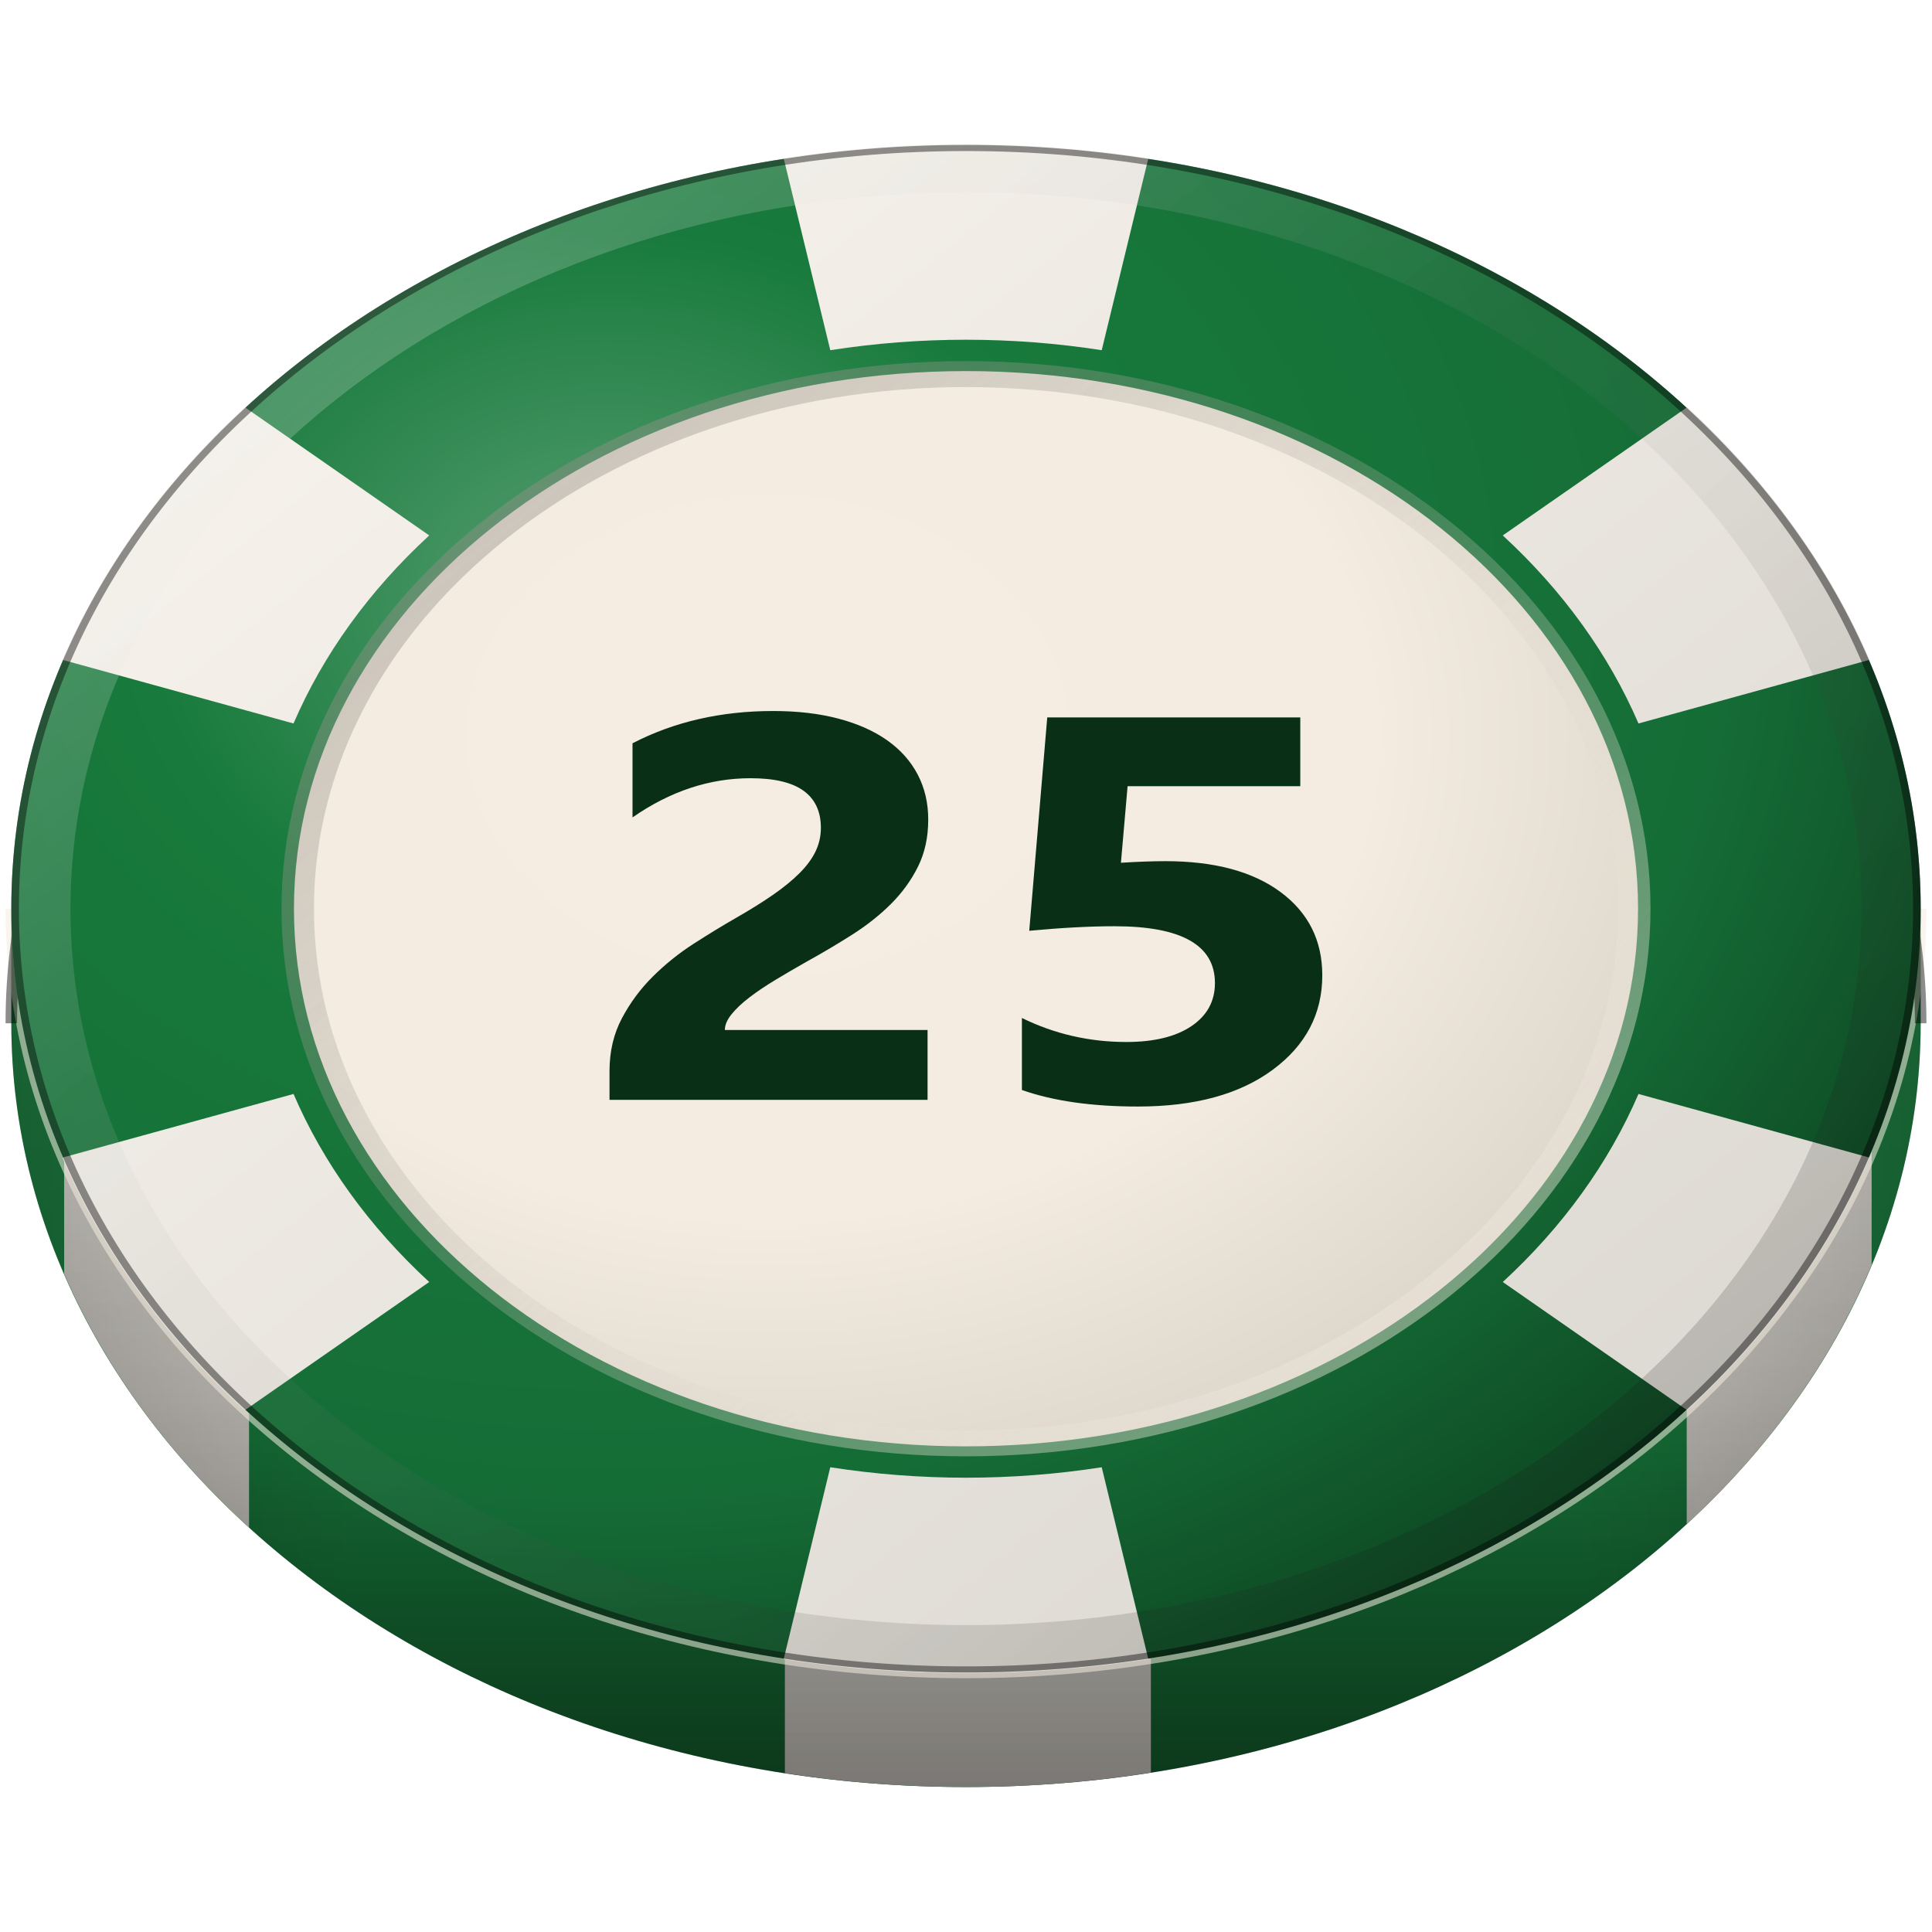
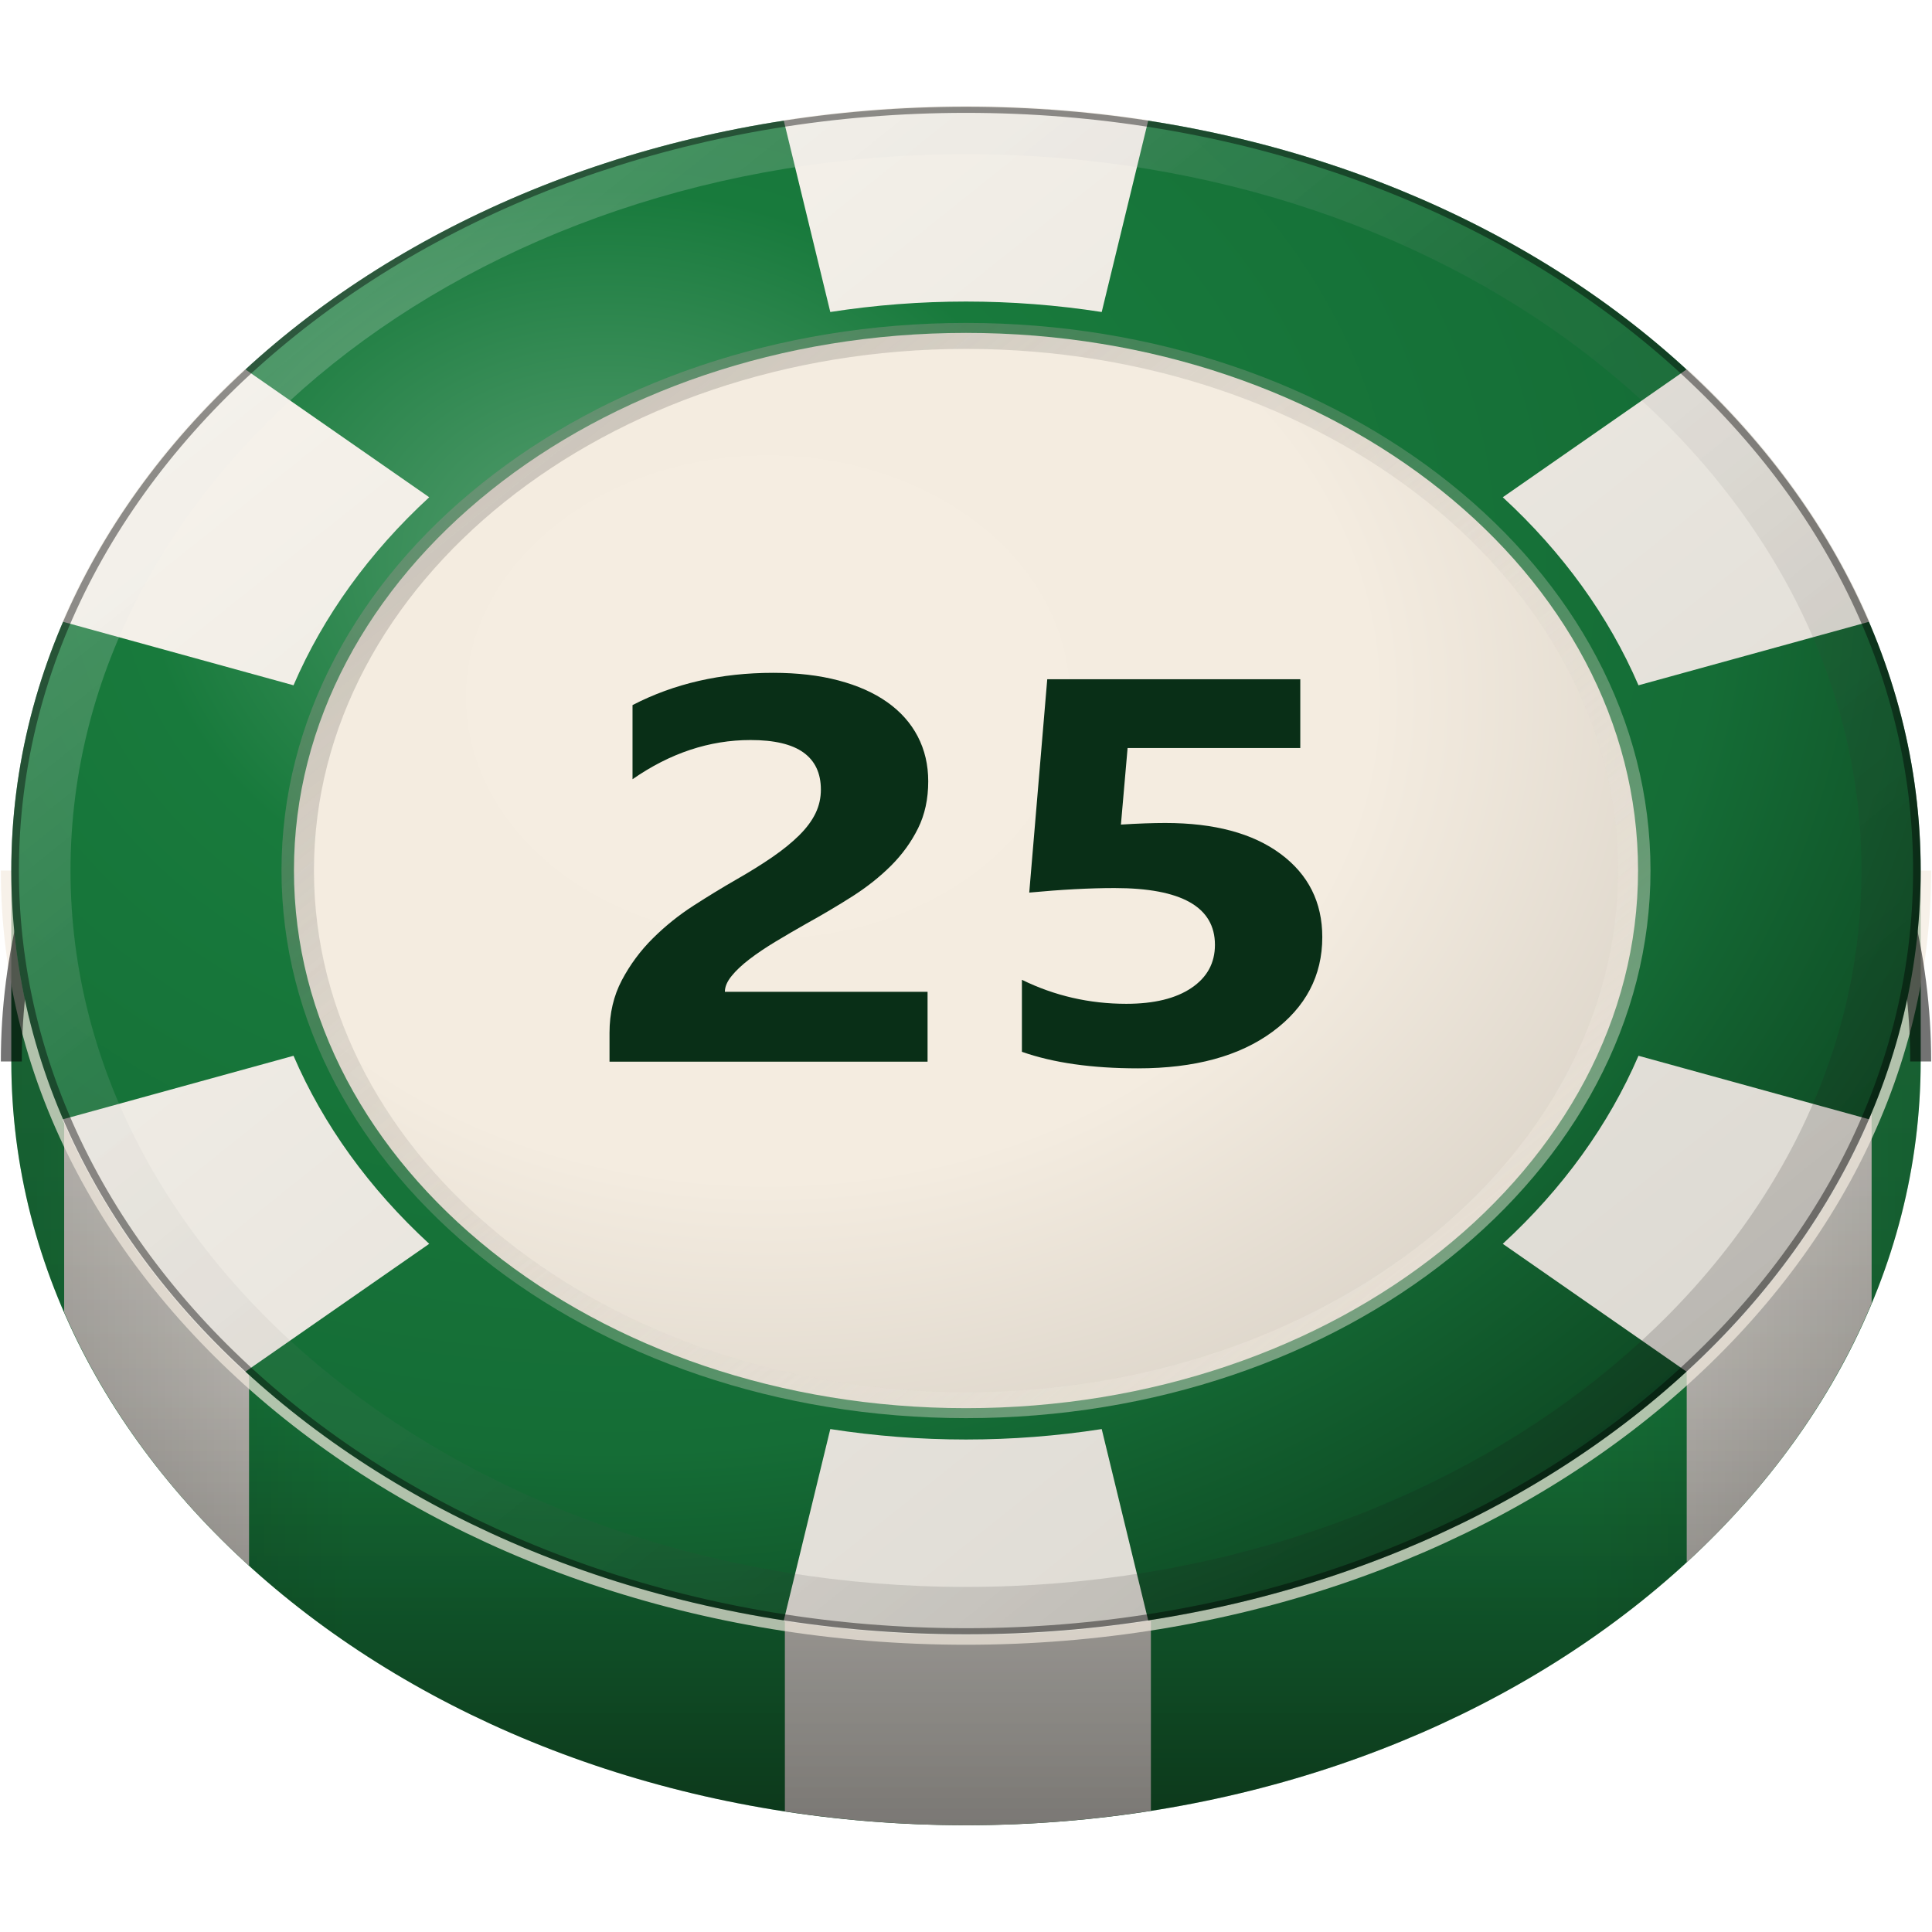
<svg xmlns="http://www.w3.org/2000/svg" width="1024" height="1024" viewBox="0 0 1024 1024">
  <defs>
    <radialGradient id="body" gradientUnits="userSpaceOnUse" cx="322.0" cy="307.0" r="819.7">
      <stop offset="0.000" stop-color="#589f72" />
      <stop offset="0.300" stop-color="#187a3c" />
      <stop offset="0.720" stop-color="#156d36" />
      <stop offset="1.000" stop-color="#0d4220" />
    </radialGradient>
    <radialGradient id="inlay" gradientUnits="userSpaceOnUse" cx="407.0" cy="397.0" r="581.9">
      <stop offset="0.000" stop-color="#f5ede1" />
      <stop offset="0.550" stop-color="#f4ece0" />
      <stop offset="1.000" stop-color="#d6cfc4" />
    </radialGradient>
    <linearGradient id="ins" gradientUnits="userSpaceOnUse" x1="6.0" y1="6.0" x2="1018.0" y2="1018.0">
      <stop offset="0.000" stop-color="#fbf7f0" stop-opacity="1.00" />
      <stop offset="1.000" stop-color="#d8d5ce" stop-opacity="1.00" />
    </linearGradient>
    <linearGradient id="sheen" gradientUnits="userSpaceOnUse" x1="6.0" y1="6.0" x2="1018.0" y2="1018.0">
      <stop offset="0.000" stop-color="#ffffff" stop-opacity="0.30" />
      <stop offset="0.450" stop-color="#ffffff" stop-opacity="0.05" />
      <stop offset="1.000" stop-color="#ffffff" stop-opacity="0.00" />
    </linearGradient>
    <linearGradient id="shade" gradientUnits="userSpaceOnUse" x1="6.0" y1="6.0" x2="1018.0" y2="1018.0">
      <stop offset="0.000" stop-color="#000000" stop-opacity="0.00" />
      <stop offset="0.550" stop-color="#000000" stop-opacity="0.05" />
      <stop offset="1.000" stop-color="#000000" stop-opacity="0.22" />
    </linearGradient>
    <linearGradient id="stepdark" gradientUnits="userSpaceOnUse" x1="6.0" y1="6.0" x2="1018.0" y2="1018.0">
      <stop offset="0.000" stop-color="#88837c" stop-opacity="0.62" />
      <stop offset="0.550" stop-color="#88837c" stop-opacity="0.10" />
      <stop offset="1.000" stop-color="#88837c" stop-opacity="0.00" />
    </linearGradient>
    <linearGradient id="steplight" gradientUnits="userSpaceOnUse" x1="6.0" y1="6.0" x2="1018.0" y2="1018.0">
      <stop offset="0.000" stop-color="#f6efe4" stop-opacity="0.00" />
      <stop offset="0.450" stop-color="#f6efe4" stop-opacity="0.10" />
      <stop offset="1.000" stop-color="#f6efe4" stop-opacity="0.70" />
    </linearGradient>
-     <linearGradient id="oblband" gradientUnits="userSpaceOnUse" x1="512.0" y1="481.6" x2="512.0" y2="947.2">
+     <linearGradient id="oblband" gradientUnits="userSpaceOnUse" x1="512.0" y1="461.4" x2="512.0" y2="967.4">
      <stop offset="0.000" stop-color="#238045" stop-opacity="1.00" />
      <stop offset="0.550" stop-color="#187a3c" stop-opacity="1.00" />
      <stop offset="1.000" stop-color="#0f4a24" stop-opacity="1.00" />
    </linearGradient>
-     <linearGradient id="oblins" gradientUnits="userSpaceOnUse" x1="512.0" y1="481.6" x2="512.0" y2="947.2">
+     <linearGradient id="oblins" gradientUnits="userSpaceOnUse" x1="512.0" y1="461.4" x2="512.0" y2="967.4">
      <stop offset="0.000" stop-color="#fbf7ef" stop-opacity="1.00" />
      <stop offset="1.000" stop-color="#a29f9a" stop-opacity="1.00" />
    </linearGradient>
-     <linearGradient id="oblshade" gradientUnits="userSpaceOnUse" x1="512.0" y1="481.6" x2="512.0" y2="947.2">
+     <linearGradient id="oblshade" gradientUnits="userSpaceOnUse" x1="512.0" y1="461.4" x2="512.0" y2="967.4">
      <stop offset="0.000" stop-color="#000000" stop-opacity="0.00" />
      <stop offset="0.550" stop-color="#000000" stop-opacity="0.06" />
      <stop offset="1.000" stop-color="#000000" stop-opacity="0.22" />
    </linearGradient>
    <linearGradient id="oblside" gradientUnits="userSpaceOnUse" x1="6.0" y1="512.0" x2="1018.0" y2="512.0">
      <stop offset="0.000" stop-color="#000000" stop-opacity="0.22" />
      <stop offset="0.180" stop-color="#000000" stop-opacity="0.03" />
      <stop offset="0.820" stop-color="#000000" stop-opacity="0.03" />
      <stop offset="1.000" stop-color="#000000" stop-opacity="0.22" />
    </linearGradient>
  </defs>
-   <path d="M 6.00 481.64 A 506.00 404.80 0 0 0 1018.00 481.64 L 1018.00 542.36 A 506.00 404.80 0 0 1 6.00 542.36 Z" fill="url(#oblband)" />
-   <path d="M 34.00 614.43 A 506.00 404.80 0 0 0 132.00 748.94 L 132.00 809.66 A 506.00 404.80 0 0 1 34.00 675.15 Z" fill="url(#oblins)" />
-   <path d="M 416.00 879.09 A 506.00 404.80 0 0 0 610.00 878.78 L 610.00 939.50 A 506.00 404.80 0 0 1 416.00 939.81 Z" fill="url(#oblins)" />
-   <path d="M 894.00 747.11 A 506.00 404.80 0 0 0 992.00 609.73 L 992.00 670.45 A 506.00 404.80 0 0 1 894.00 807.83 Z" fill="url(#oblins)" />
-   <path d="M 6.00 481.64 A 506.00 404.80 0 0 0 1018.00 481.64 L 1018.00 542.36 A 506.00 404.80 0 0 1 6.00 542.36 Z" fill="url(#oblshade)" />
-   <path d="M 6.00 481.64 A 506.00 404.80 0 0 0 1018.00 481.64 L 1018.00 542.36 A 506.00 404.80 0 0 1 6.00 542.36 Z" fill="url(#oblside)" />
-   <path d="M 6.00 481.64 A 506.00 404.80 0 0 0 1018.00 481.64" fill="none" stroke="#f4ece0" stroke-opacity="0.55" stroke-width="6.1" />
-   <path d="M 1018.00 542.36 A 506.00 404.80 0 0 0 6.00 542.36" fill="none" stroke="#000000" stroke-opacity="0.45" stroke-width="6.1" />
-   <g transform="translate(0 72.04) scale(1 0.8)">
+   <path d="M 6.00 461.40 A 506.00 404.80 0 0 0 1018.00 461.40 L 1018.00 562.60 A 506.00 404.80 0 0 1 6.00 562.60 Z" fill="url(#oblband)" />
+   <path d="M 34.00 594.19 A 506.00 404.80 0 0 0 132.00 728.70 L 132.00 829.90 A 506.00 404.80 0 0 1 34.00 695.39 Z" fill="url(#oblins)" />
+   <path d="M 416.00 858.85 A 506.00 404.80 0 0 0 610.00 858.54 L 610.00 959.74 A 506.00 404.80 0 0 1 416.00 960.05 Z" fill="url(#oblins)" />
+   <path d="M 894.00 726.87 A 506.00 404.80 0 0 0 992.00 589.49 L 992.00 690.69 A 506.00 404.80 0 0 1 894.00 828.07 Z" fill="url(#oblins)" />
+   <path d="M 6.00 461.40 A 506.00 404.80 0 0 0 1018.00 461.40 L 1018.00 562.60 A 506.00 404.80 0 0 1 6.00 562.60 Z" fill="url(#oblshade)" />
+   <path d="M 6.00 461.40 A 506.00 404.80 0 0 0 1018.00 461.40 L 1018.00 562.60 A 506.00 404.80 0 0 1 6.00 562.60 Z" fill="url(#oblside)" />
+   <path d="M 6.00 461.40 A 506.00 404.80 0 0 0 1018.00 461.40" fill="none" stroke="#f4ece0" stroke-opacity="0.70" stroke-width="11.1" />
+   <path d="M 1018.00 562.60 A 506.00 404.80 0 0 0 6.00 562.60" fill="none" stroke="#000000" stroke-opacity="0.55" stroke-width="11.1" />
+   <g transform="translate(0 51.80) scale(1 0.8)">
    <circle cx="512.0" cy="512.0" r="506.0" fill="url(#body)" />
    <path d="M 415.35 14.80 A 506.51 506.51 0 0 1 608.65 14.80 L 583.93 141.96 A 376.97 376.97 0 0 0 440.07 141.96 Z" fill="url(#ins)" />
    <path d="M 894.26 179.70 A 506.51 506.51 0 0 1 990.91 347.10 L 868.43 389.27 A 376.97 376.97 0 0 0 796.50 264.69 Z" fill="url(#ins)" />
    <path d="M 990.91 676.90 A 506.51 506.51 0 0 1 894.26 844.30 L 796.50 759.31 A 376.97 376.97 0 0 0 868.43 634.73 Z" fill="url(#ins)" />
    <path d="M 608.65 1009.20 A 506.51 506.51 0 0 1 415.35 1009.20 L 440.07 882.04 A 376.97 376.97 0 0 0 583.93 882.04 Z" fill="url(#ins)" />
    <path d="M 129.74 844.30 A 506.51 506.51 0 0 1 33.09 676.90 L 155.57 634.73 A 376.97 376.97 0 0 0 227.50 759.31 Z" fill="url(#ins)" />
    <path d="M 33.09 347.10 A 506.51 506.51 0 0 1 129.74 179.70 L 227.50 264.69 A 376.97 376.97 0 0 0 155.57 389.27 Z" fill="url(#ins)" />
    <circle cx="512.0" cy="512.0" r="356.2" fill="url(#inlay)" />
    <path d="M 874.80 512.00 A 362.80 362.80 0 1 1 149.20 512.00 A 362.80 362.80 0 1 1 874.80 512.00 Z M 857.60 512.00 A 345.60 345.60 0 1 1 166.40 512.00 A 345.60 345.60 0 1 1 857.60 512.00 Z" fill="url(#stepdark)" fill-rule="evenodd" />
    <path d="M 874.80 512.00 A 362.80 362.80 0 1 1 149.20 512.00 A 362.80 362.80 0 1 1 874.80 512.00 Z M 857.60 512.00 A 345.60 345.60 0 1 1 166.40 512.00 A 345.60 345.60 0 1 1 857.60 512.00 Z" fill="url(#steplight)" fill-rule="evenodd" />
    <g transform="translate(308.39 638.64) scale(0.1767 -0.1767)">
      <path d="M429 262H1037V0H83V108Q83 218 120.0 305.5Q157 393 213.0 462.5Q269 532 335.5 585.5Q402 639 462 682Q525 727 572.5 768.0Q620 809 652.5 849.5Q685 890 701.0 931.5Q717 973 717 1020Q717 1112 665.0 1159.0Q613 1206 506 1206Q321 1206 152 1059V1337Q339 1458 574 1458Q683 1458 769.5 1429.5Q856 1401 916.0 1348.0Q976 1295 1007.5 1219.5Q1039 1144 1039 1051Q1039 952 1008.5 875.0Q978 798 927.5 735.0Q877 672 811.0 619.5Q745 567 674 518Q626 484 581.5 450.5Q537 417 503.0 384.5Q469 352 449.0 321.0Q429 290 429 262Z" transform="translate(0.0 0)" fill="#092f17" />
      <path d="M142 37V307Q289 217 455 217Q580 217 650.5 276.5Q721 336 721 438Q721 651 420 651Q309 651 164 634L218 1434H977V1176H459L439 889Q516 895 572 895Q793 895 918.0 779.0Q1043 663 1043 467Q1043 250 894.0 112.5Q745 -25 490 -25Q283 -25 142 37Z" transform="translate(1178.0 0)" fill="#092f17" />
    </g>
    <path d="M 1018.00 512.00 A 506.00 506.00 0 1 1 6.00 512.00 A 506.00 506.00 0 1 1 1018.00 512.00 Z M 986.63 512.00 A 474.63 474.63 0 1 1 37.37 512.00 A 474.63 474.63 0 1 1 986.63 512.00 Z" fill="url(#sheen)" fill-rule="evenodd" />
    <path d="M 1018.00 512.00 A 506.00 506.00 0 1 1 6.00 512.00 A 506.00 506.00 0 1 1 1018.00 512.00 Z M 986.63 512.00 A 474.63 474.63 0 1 1 37.37 512.00 A 474.63 474.63 0 1 1 986.63 512.00 Z" fill="url(#shade)" fill-rule="evenodd" />
    <circle cx="512.0" cy="512.0" r="504.0" fill="none" stroke="#000000" stroke-opacity="0.42" stroke-width="4.05" />
  </g>
</svg>
